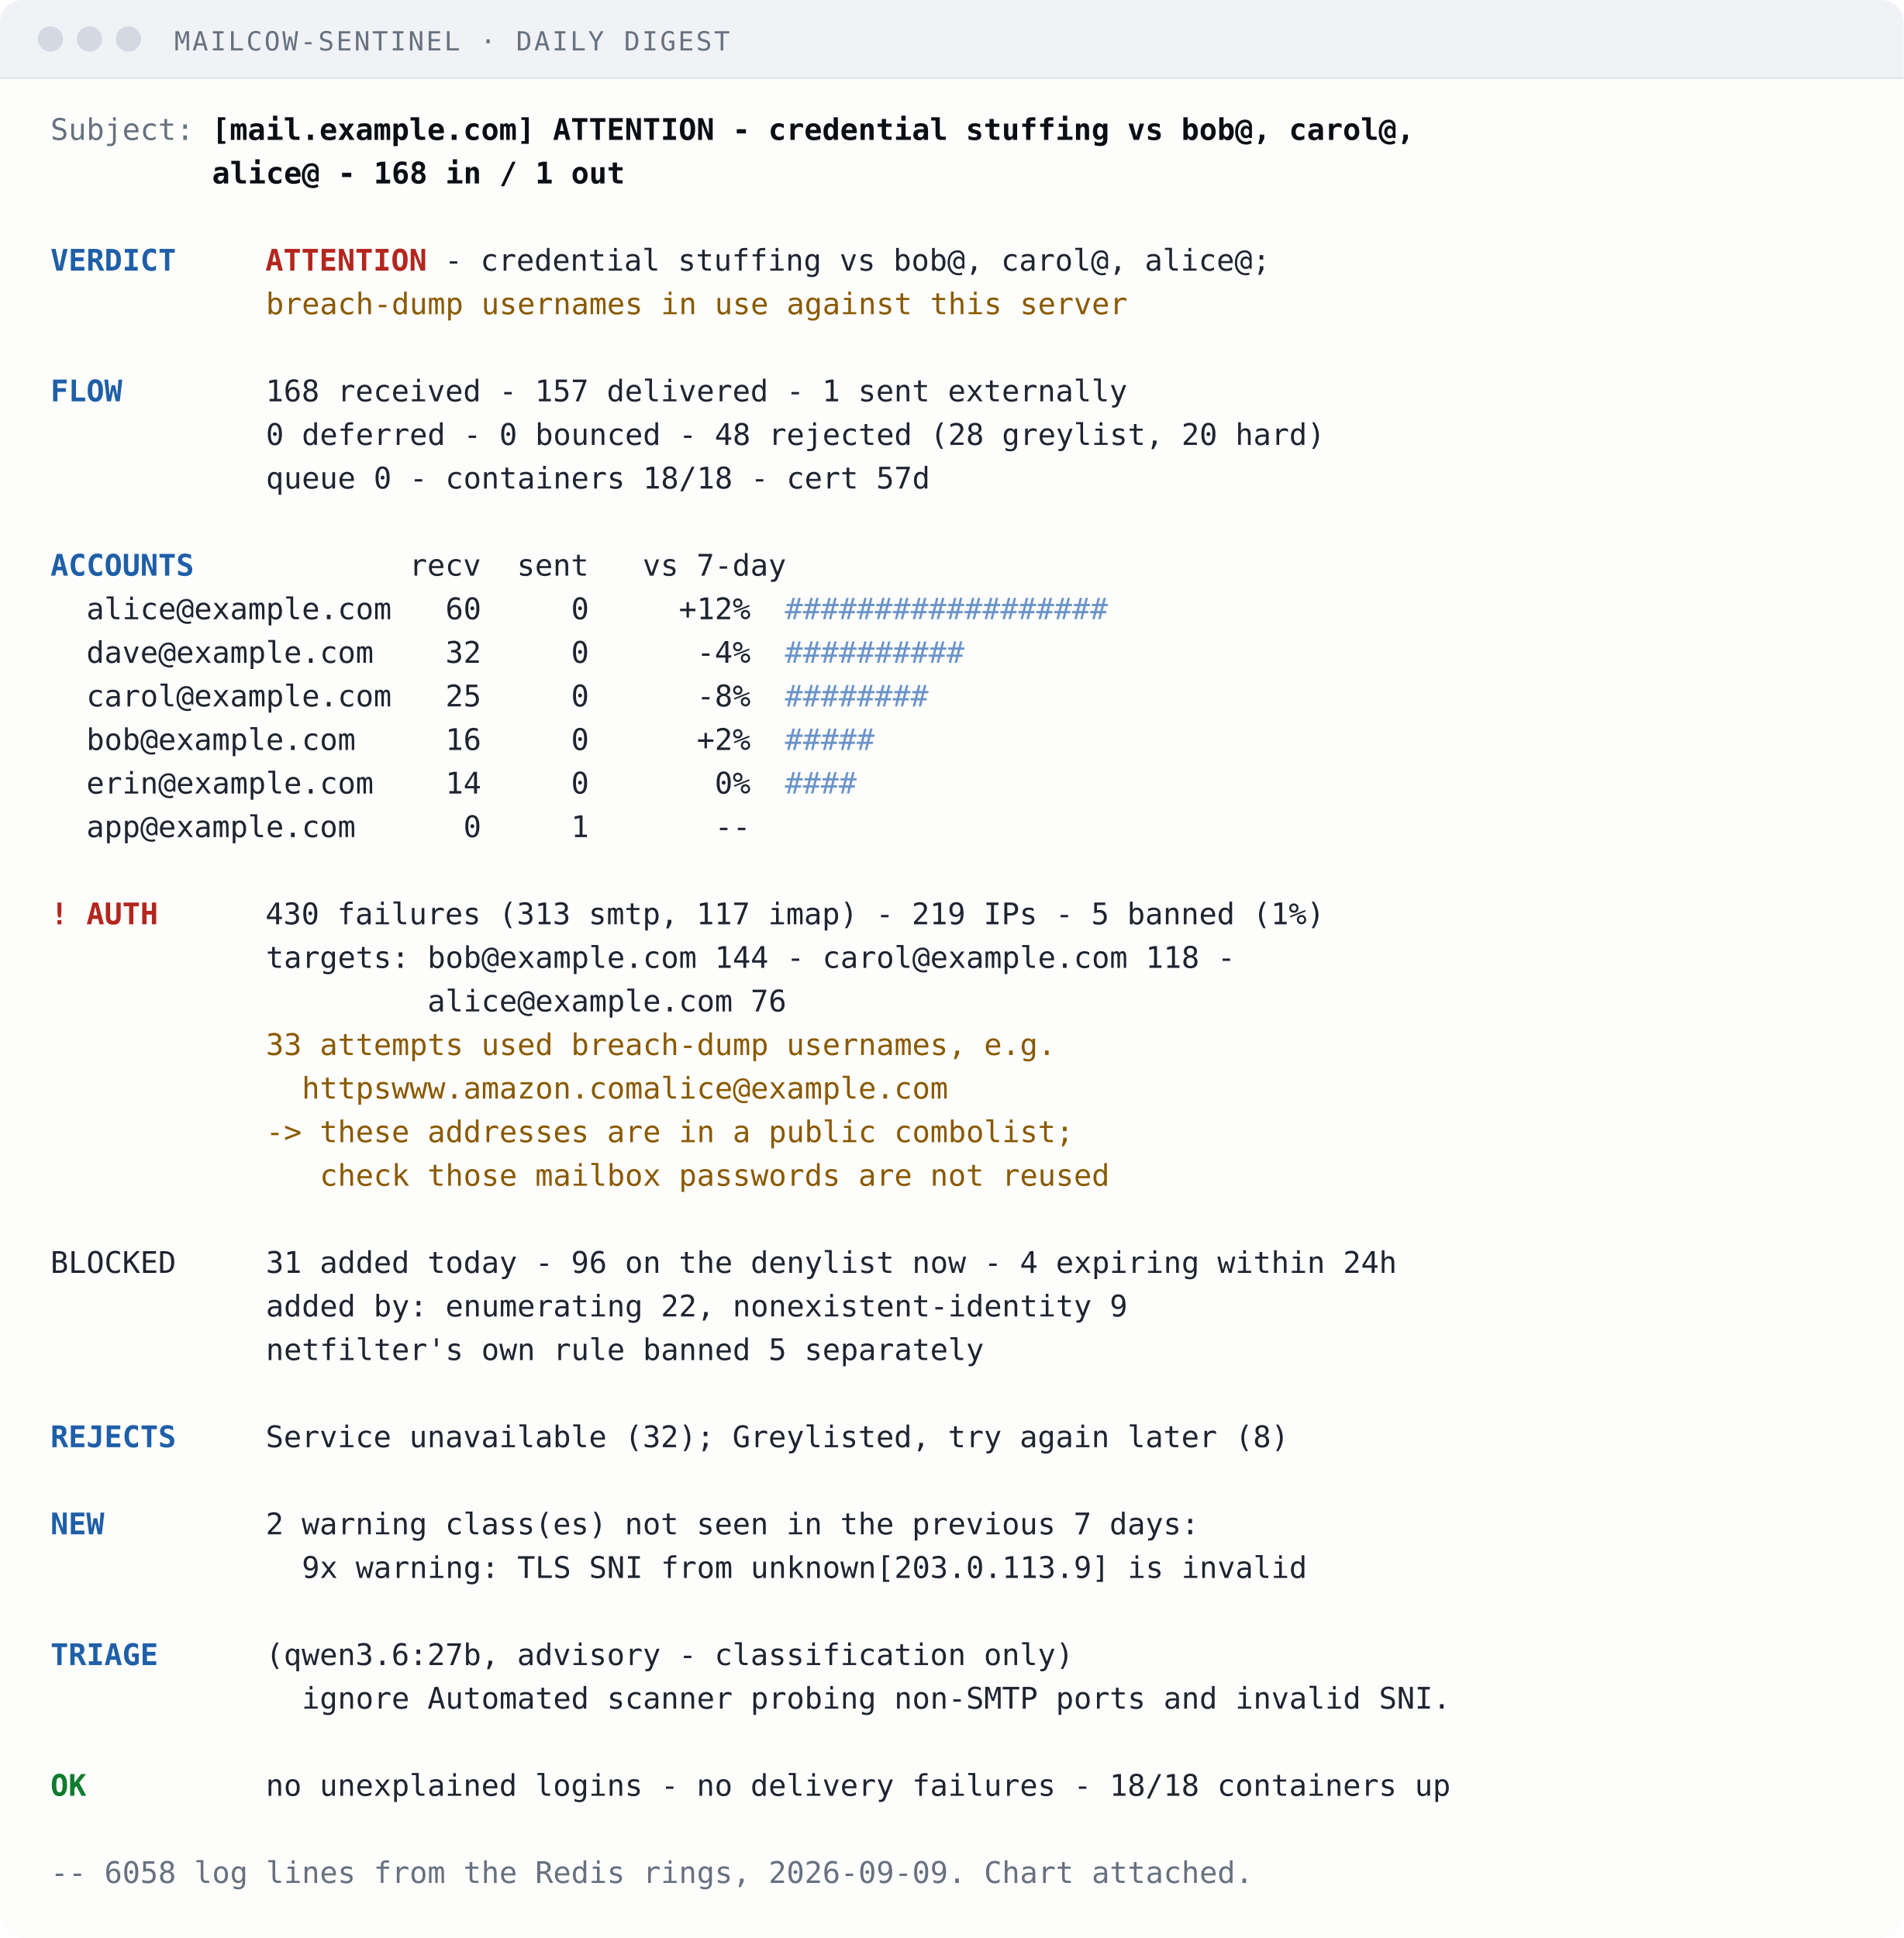
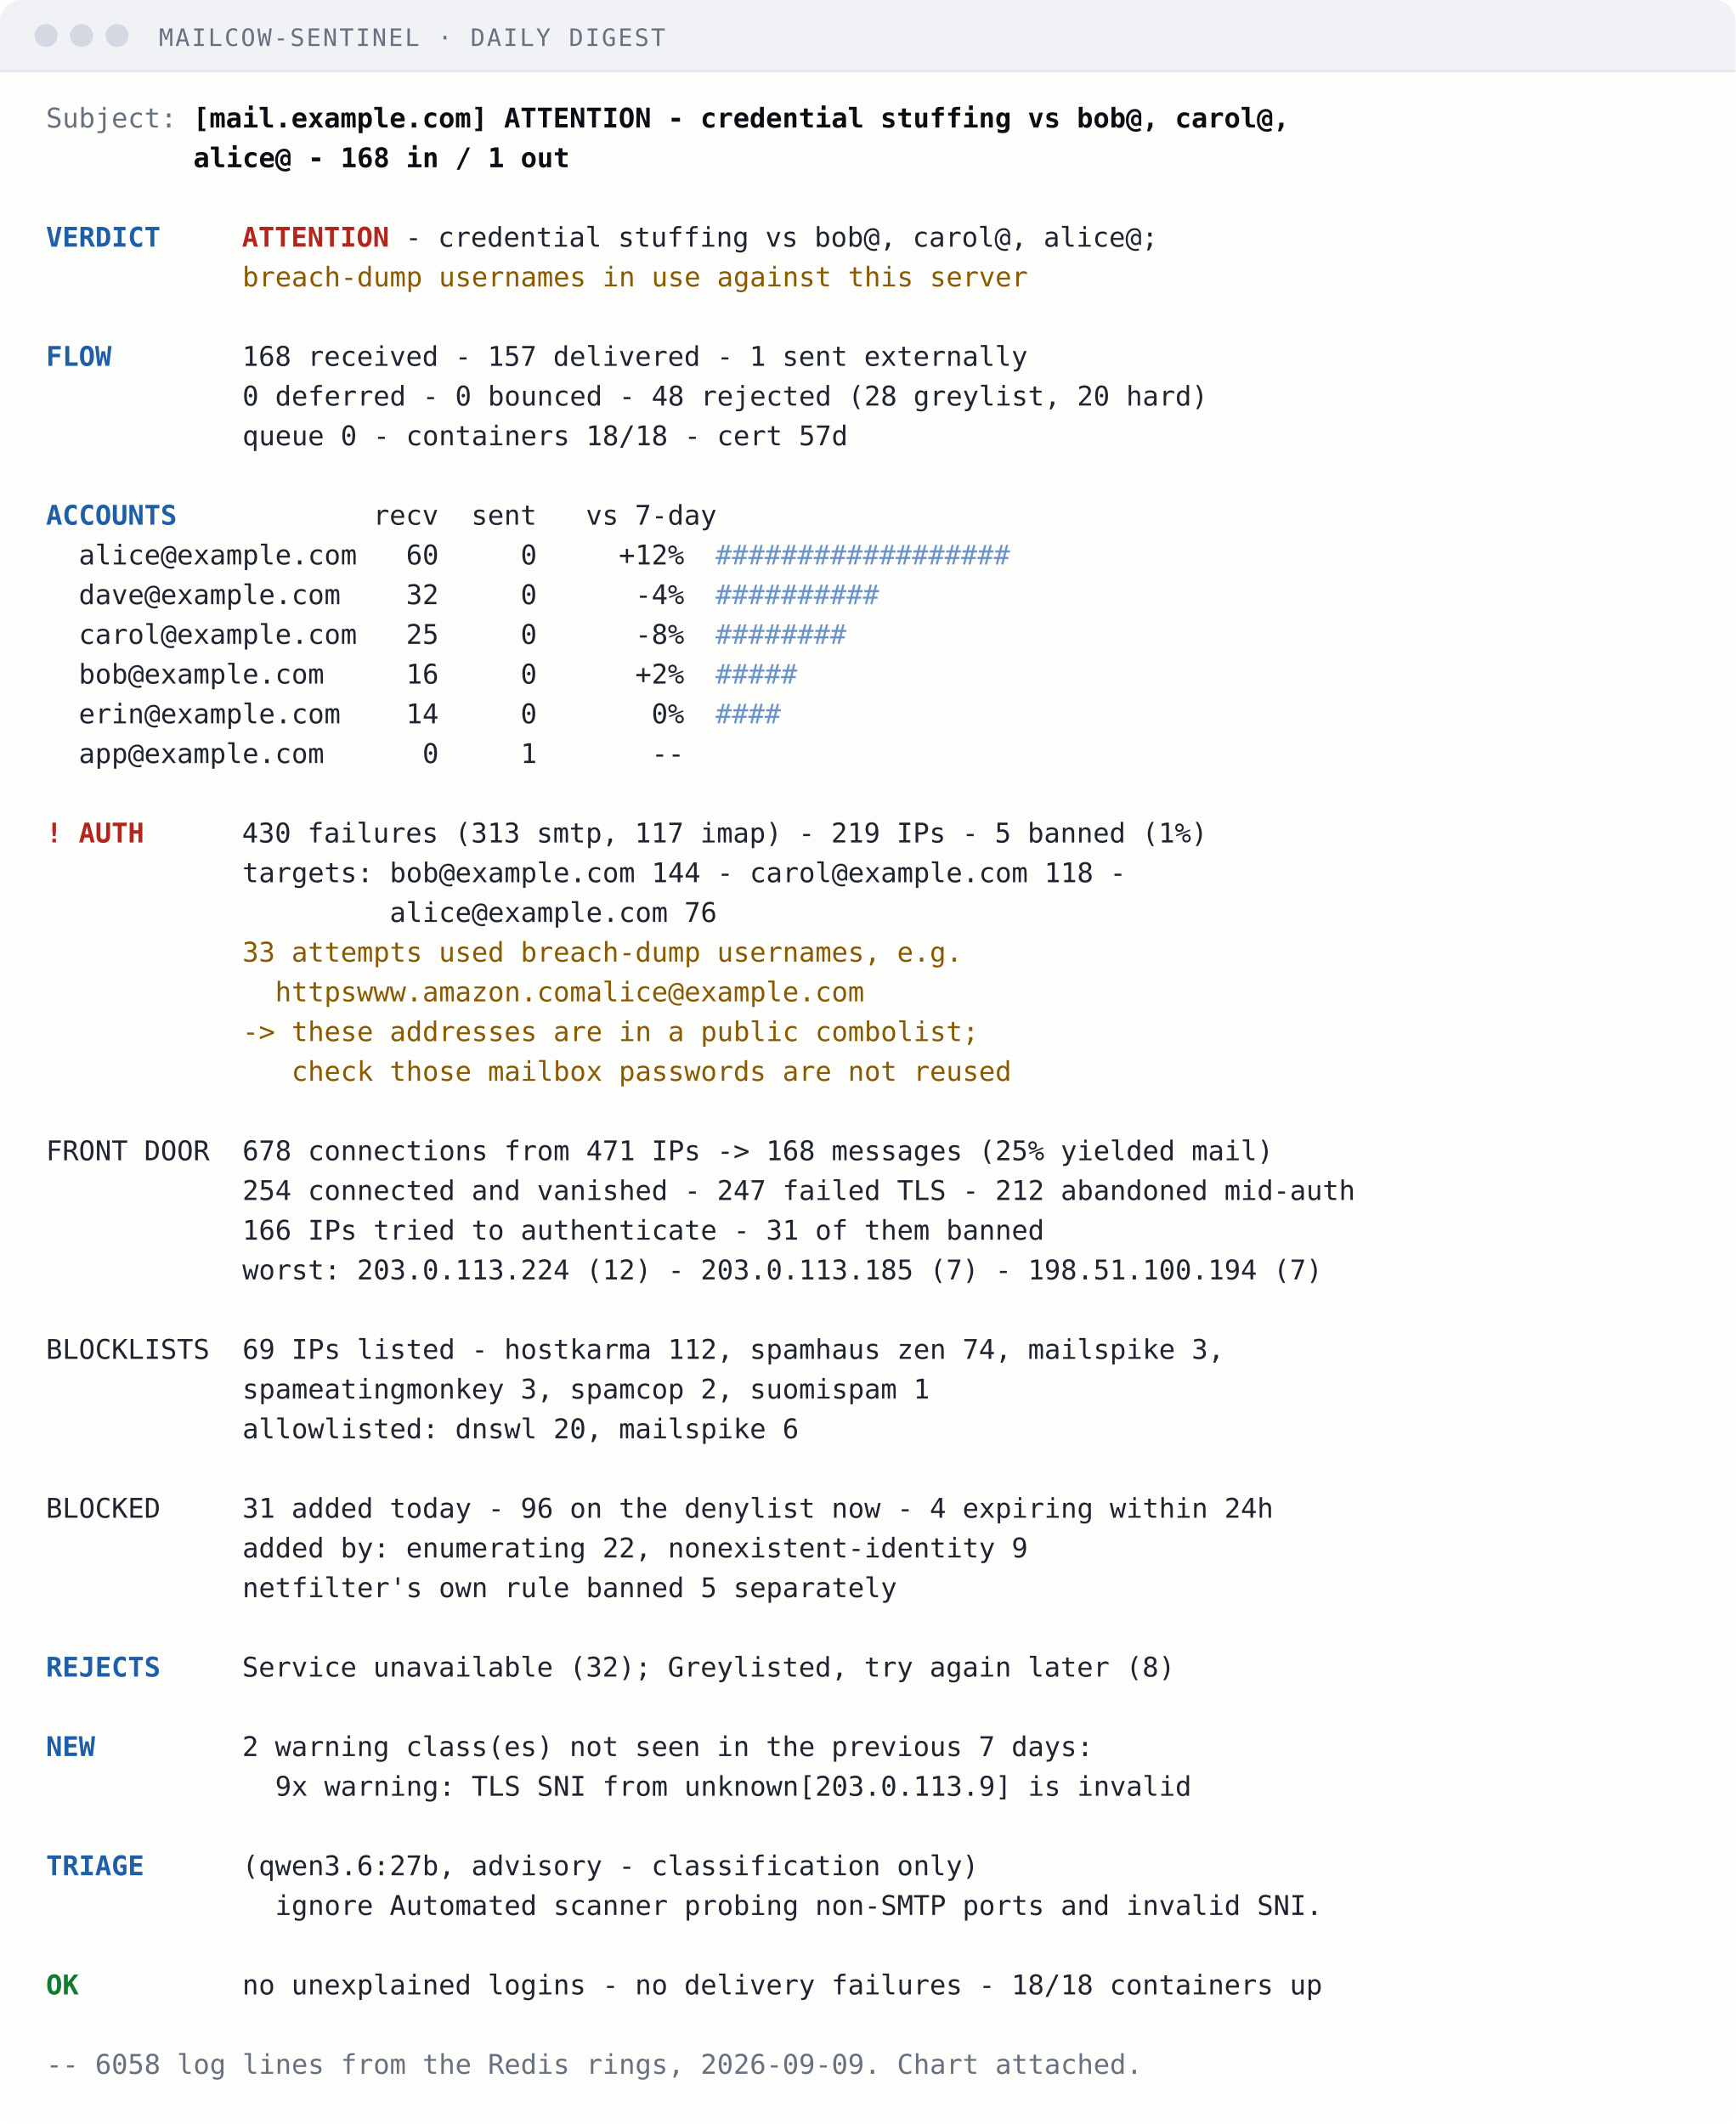
- <svg xmlns="http://www.w3.org/2000/svg" width="830" height="845" viewBox="0 0 830 845" role="img" aria-label="A mailcow-sentinel daily digest email, 37 lines, showing a      verdict of ATTENTION for credential stuffing, mail flow totals, per-mailbox      volumes, an authentication attack summary and a health line.">
-   <rect width="830" height="845" rx="10" fill="#fdfdfc" />
+ <svg xmlns="http://www.w3.org/2000/svg" width="830" height="1016" viewBox="0 0 830 1016" role="img" aria-label="A mailcow-sentinel daily digest email, 37 lines, showing a      verdict of ATTENTION for credential stuffing, mail flow totals, per-mailbox      volumes, an authentication attack summary and a health line.">
+   <rect width="830" height="1016" rx="10" fill="#fdfdfc" />
  <path d="M0 10a10 10 0 0 1 10-10h810a10 10 0 0 1 10 10v24H0z" fill="#f0f2f6" />
  <line x1="0" y1="34" x2="830" y2="34" stroke="#e2e6ed" />
  <circle cx="22" cy="17" r="5.5" fill="#d3d8e2" />
  <circle cx="39" cy="17" r="5.5" fill="#d3d8e2" />
  <circle cx="56" cy="17" r="5.5" fill="#d3d8e2" />
  <text x="76" y="22" fill="#67717f" font-size="11.5" font-family="ui-monospace, SFMono-Regular, Menlo, Consolas, monospace" letter-spacing="0.08em">MAILCOW-SENTINEL · DAILY DIGEST</text>
  <g font-family="ui-monospace, SFMono-Regular, Menlo, Consolas, monospace" font-size="13">
    <text x="22.0" y="61" fill="#67717f" xml:space="preserve">Subject:</text>
    <text x="84.5" y="61" fill="#0b0e14" font-weight="600" xml:space="preserve"> [mail.example.com] ATTENTION - credential stuffing vs bob@, carol@,</text>
    <text x="22.0" y="80" fill="#0b0e14" font-weight="600" xml:space="preserve">         alice@ - 168 in / 1 out</text>
    <text x="22.0" y="118" fill="#1f5fa8" font-weight="600" xml:space="preserve">VERDICT</text>
    <text x="76.7" y="118" fill="#1f2430" xml:space="preserve">     </text>
    <text x="115.7" y="118" fill="#b3261e" font-weight="600" xml:space="preserve">ATTENTION</text>
    <text x="186.0" y="118" fill="#1f2430" xml:space="preserve"> - credential stuffing vs bob@, carol@, alice@;</text>
    <text x="22.0" y="137" fill="#8a5a00" xml:space="preserve">            breach-dump usernames in use against this server</text>
    <text x="22.0" y="175" fill="#1f5fa8" font-weight="600" xml:space="preserve">FLOW</text>
    <text x="53.2" y="175" fill="#1f2430" xml:space="preserve">        168 received - 157 delivered - 1 sent externally</text>
    <text x="22.0" y="194" fill="#1f2430" xml:space="preserve">            0 deferred - 0 bounced - 48 rejected (28 greylist, 20 hard)</text>
    <text x="22.0" y="213" fill="#1f2430" xml:space="preserve">            queue 0 - containers 18/18 - cert 57d</text>
    <text x="22.0" y="251" fill="#1f5fa8" font-weight="600" xml:space="preserve">ACCOUNTS</text>
    <text x="84.5" y="251" fill="#1f2430" xml:space="preserve">            recv  sent   vs 7-day</text>
    <text x="22.0" y="270" fill="#1f2430" xml:space="preserve">  alice@example.com   60     0     +12%  </text>
    <text x="342.2" y="270" fill="#6a93c8" xml:space="preserve">##################</text>
    <text x="22.0" y="289" fill="#1f2430" xml:space="preserve">  dave@example.com    32     0      -4%  </text>
    <text x="342.2" y="289" fill="#6a93c8" xml:space="preserve">##########</text>
    <text x="22.0" y="308" fill="#1f2430" xml:space="preserve">  carol@example.com   25     0      -8%  </text>
    <text x="342.2" y="308" fill="#6a93c8" xml:space="preserve">########</text>
    <text x="22.0" y="327" fill="#1f2430" xml:space="preserve">  bob@example.com     16     0      +2%  </text>
    <text x="342.2" y="327" fill="#6a93c8" xml:space="preserve">#####</text>
    <text x="22.0" y="346" fill="#1f2430" xml:space="preserve">  erin@example.com    14     0       0%  </text>
    <text x="342.2" y="346" fill="#6a93c8" xml:space="preserve">####</text>
    <text x="22.0" y="365" fill="#1f2430" xml:space="preserve">  app@example.com      0     1       --</text>
    <text x="22.0" y="403" fill="#b3261e" font-weight="600" xml:space="preserve">! AUTH     </text>
    <text x="107.9" y="403" fill="#1f2430" xml:space="preserve"> 430 failures (313 smtp, 117 imap) - 219 IPs - 5 banned (1%)</text>
    <text x="22.0" y="422" fill="#1f2430" xml:space="preserve">            targets: bob@example.com 144 - carol@example.com 118 -</text>
    <text x="22.0" y="441" fill="#1f2430" xml:space="preserve">                     alice@example.com 76</text>
    <text x="22.0" y="460" fill="#8a5a00" xml:space="preserve">            33 attempts used breach-dump usernames, e.g.</text>
    <text x="22.0" y="479" fill="#8a5a00" xml:space="preserve">              httpswww.amazon.comalice@example.com</text>
    <text x="22.0" y="498" fill="#8a5a00" xml:space="preserve">            -&gt; these addresses are in a public combolist;</text>
    <text x="22.0" y="517" fill="#8a5a00" xml:space="preserve">               check those mailbox passwords are not reused</text>
-     <text x="22.0" y="555" fill="#1f2430" xml:space="preserve">BLOCKED     31 added today - 96 on the denylist now - 4 expiring within 24h</text>
-     <text x="22.0" y="574" fill="#1f2430" xml:space="preserve">            added by: enumerating 22, nonexistent-identity 9</text>
-     <text x="22.0" y="593" fill="#1f2430" xml:space="preserve">            netfilter's own rule banned 5 separately</text>
-     <text x="22.0" y="631" fill="#1f5fa8" font-weight="600" xml:space="preserve">REJECTS</text>
-     <text x="76.7" y="631" fill="#1f2430" xml:space="preserve">     Service unavailable (32); Greylisted, try again later (8)</text>
-     <text x="22.0" y="669" fill="#1f5fa8" font-weight="600" xml:space="preserve">NEW</text>
-     <text x="45.4" y="669" fill="#1f2430" xml:space="preserve">         2 warning class(es) not seen in the previous 7 days:</text>
-     <text x="22.0" y="688" fill="#1f2430" xml:space="preserve">              9x warning: TLS SNI from unknown[203.0.113.9] is invalid</text>
-     <text x="22.0" y="726" fill="#1f5fa8" font-weight="600" xml:space="preserve">TRIAGE</text>
-     <text x="68.9" y="726" fill="#1f2430" xml:space="preserve">      (qwen3.6:27b, advisory - classification only)</text>
-     <text x="22.0" y="745" fill="#1f2430" xml:space="preserve">              ignore Automated scanner probing non-SMTP ports and invalid SNI.</text>
-     <text x="22.0" y="783" fill="#0f7b2f" font-weight="600" xml:space="preserve">OK</text>
-     <text x="37.6" y="783" fill="#1f2430" xml:space="preserve">          no unexplained logins - no delivery failures - 18/18 containers up</text>
-     <text x="22.0" y="821" fill="#67717f" xml:space="preserve">-- 6058 log lines from the Redis rings, 2026-09-09. Chart attached.</text>
+     <text x="22.0" y="555" fill="#1f2430" xml:space="preserve">FRONT DOOR  678 connections from 471 IPs -&gt; 168 messages (25% yielded mail)</text>
+     <text x="22.0" y="574" fill="#1f2430" xml:space="preserve">            254 connected and vanished - 247 failed TLS - 212 abandoned mid-auth</text>
+     <text x="22.0" y="593" fill="#1f2430" xml:space="preserve">            166 IPs tried to authenticate - 31 of them banned</text>
+     <text x="22.0" y="612" fill="#1f2430" xml:space="preserve">            worst: 203.0.113.224 (12) - 203.0.113.185 (7) - 198.51.100.194 (7)</text>
+     <text x="22.0" y="650" fill="#1f2430" xml:space="preserve">BLOCKLISTS  69 IPs listed - hostkarma 112, spamhaus zen 74, mailspike 3,</text>
+     <text x="22.0" y="669" fill="#1f2430" xml:space="preserve">            spameatingmonkey 3, spamcop 2, suomispam 1</text>
+     <text x="22.0" y="688" fill="#1f2430" xml:space="preserve">            allowlisted: dnswl 20, mailspike 6</text>
+     <text x="22.0" y="726" fill="#1f2430" xml:space="preserve">BLOCKED     31 added today - 96 on the denylist now - 4 expiring within 24h</text>
+     <text x="22.0" y="745" fill="#1f2430" xml:space="preserve">            added by: enumerating 22, nonexistent-identity 9</text>
+     <text x="22.0" y="764" fill="#1f2430" xml:space="preserve">            netfilter's own rule banned 5 separately</text>
+     <text x="22.0" y="802" fill="#1f5fa8" font-weight="600" xml:space="preserve">REJECTS</text>
+     <text x="76.7" y="802" fill="#1f2430" xml:space="preserve">     Service unavailable (32); Greylisted, try again later (8)</text>
+     <text x="22.0" y="840" fill="#1f5fa8" font-weight="600" xml:space="preserve">NEW</text>
+     <text x="45.4" y="840" fill="#1f2430" xml:space="preserve">         2 warning class(es) not seen in the previous 7 days:</text>
+     <text x="22.0" y="859" fill="#1f2430" xml:space="preserve">              9x warning: TLS SNI from unknown[203.0.113.9] is invalid</text>
+     <text x="22.0" y="897" fill="#1f5fa8" font-weight="600" xml:space="preserve">TRIAGE</text>
+     <text x="68.9" y="897" fill="#1f2430" xml:space="preserve">      (qwen3.6:27b, advisory - classification only)</text>
+     <text x="22.0" y="916" fill="#1f2430" xml:space="preserve">              ignore Automated scanner probing non-SMTP ports and invalid SNI.</text>
+     <text x="22.0" y="954" fill="#0f7b2f" font-weight="600" xml:space="preserve">OK</text>
+     <text x="37.6" y="954" fill="#1f2430" xml:space="preserve">          no unexplained logins - no delivery failures - 18/18 containers up</text>
+     <text x="22.0" y="992" fill="#67717f" xml:space="preserve">-- 6058 log lines from the Redis rings, 2026-09-09. Chart attached.</text>
  </g>
</svg>
